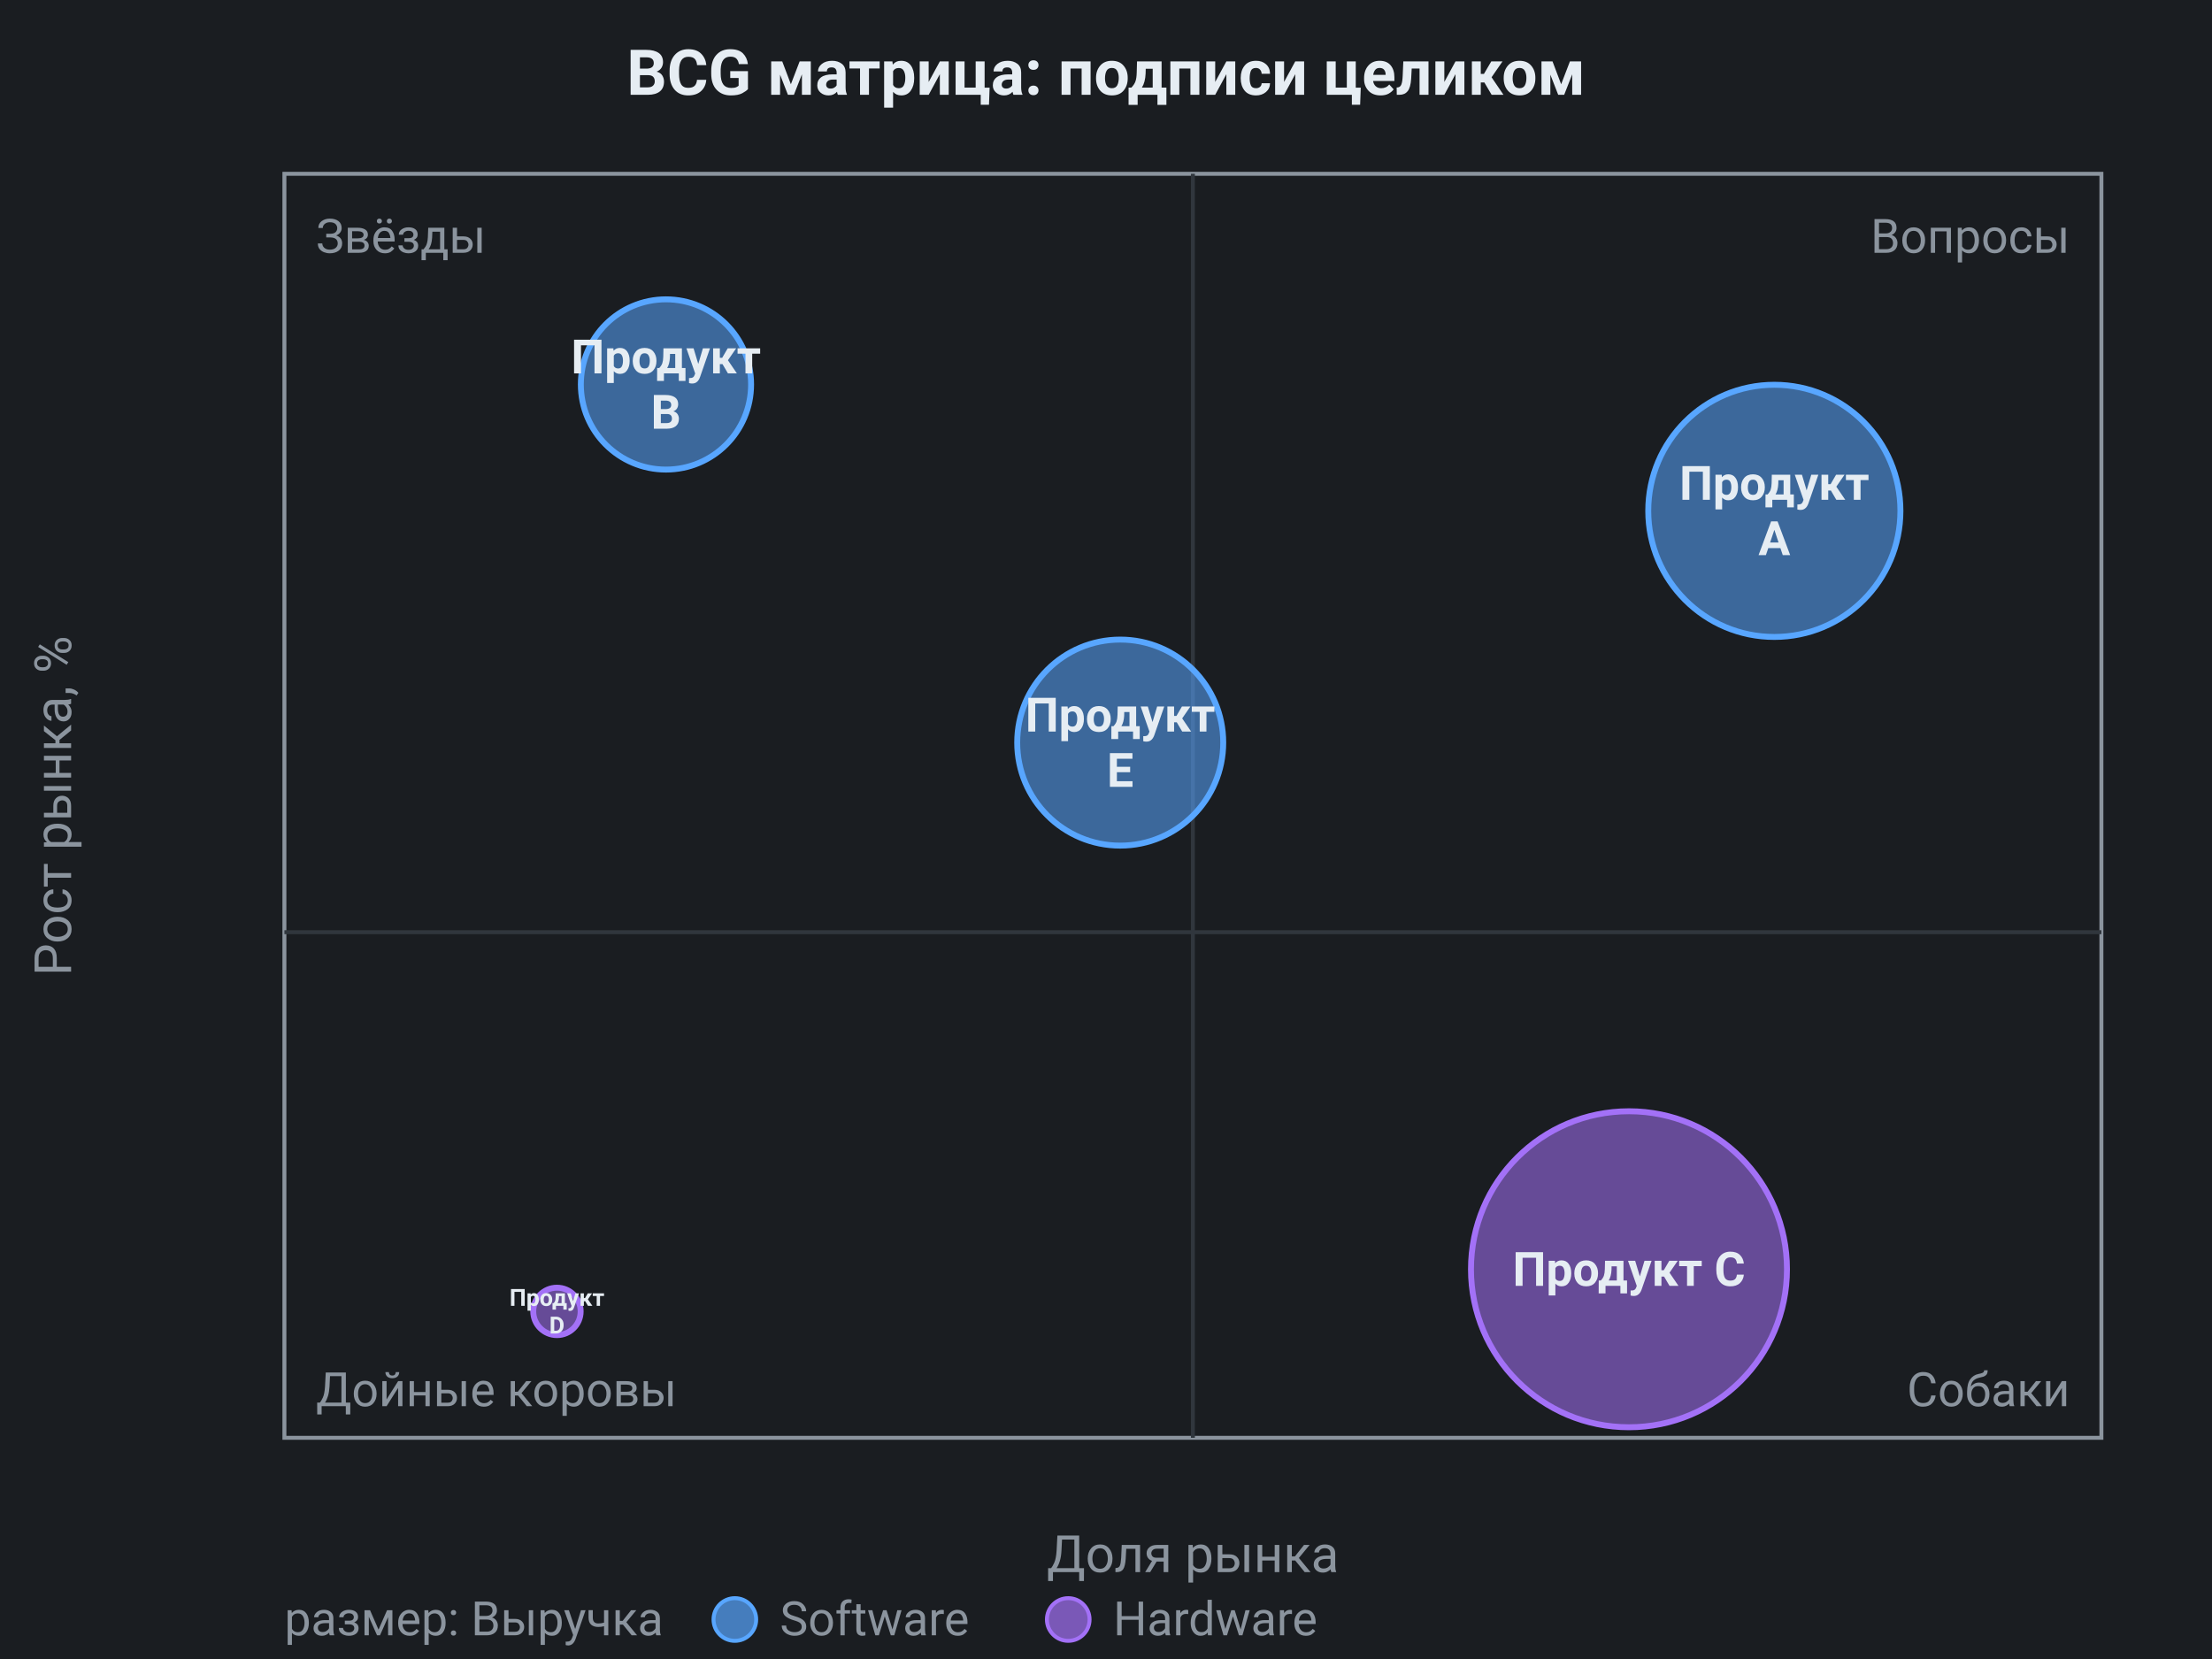
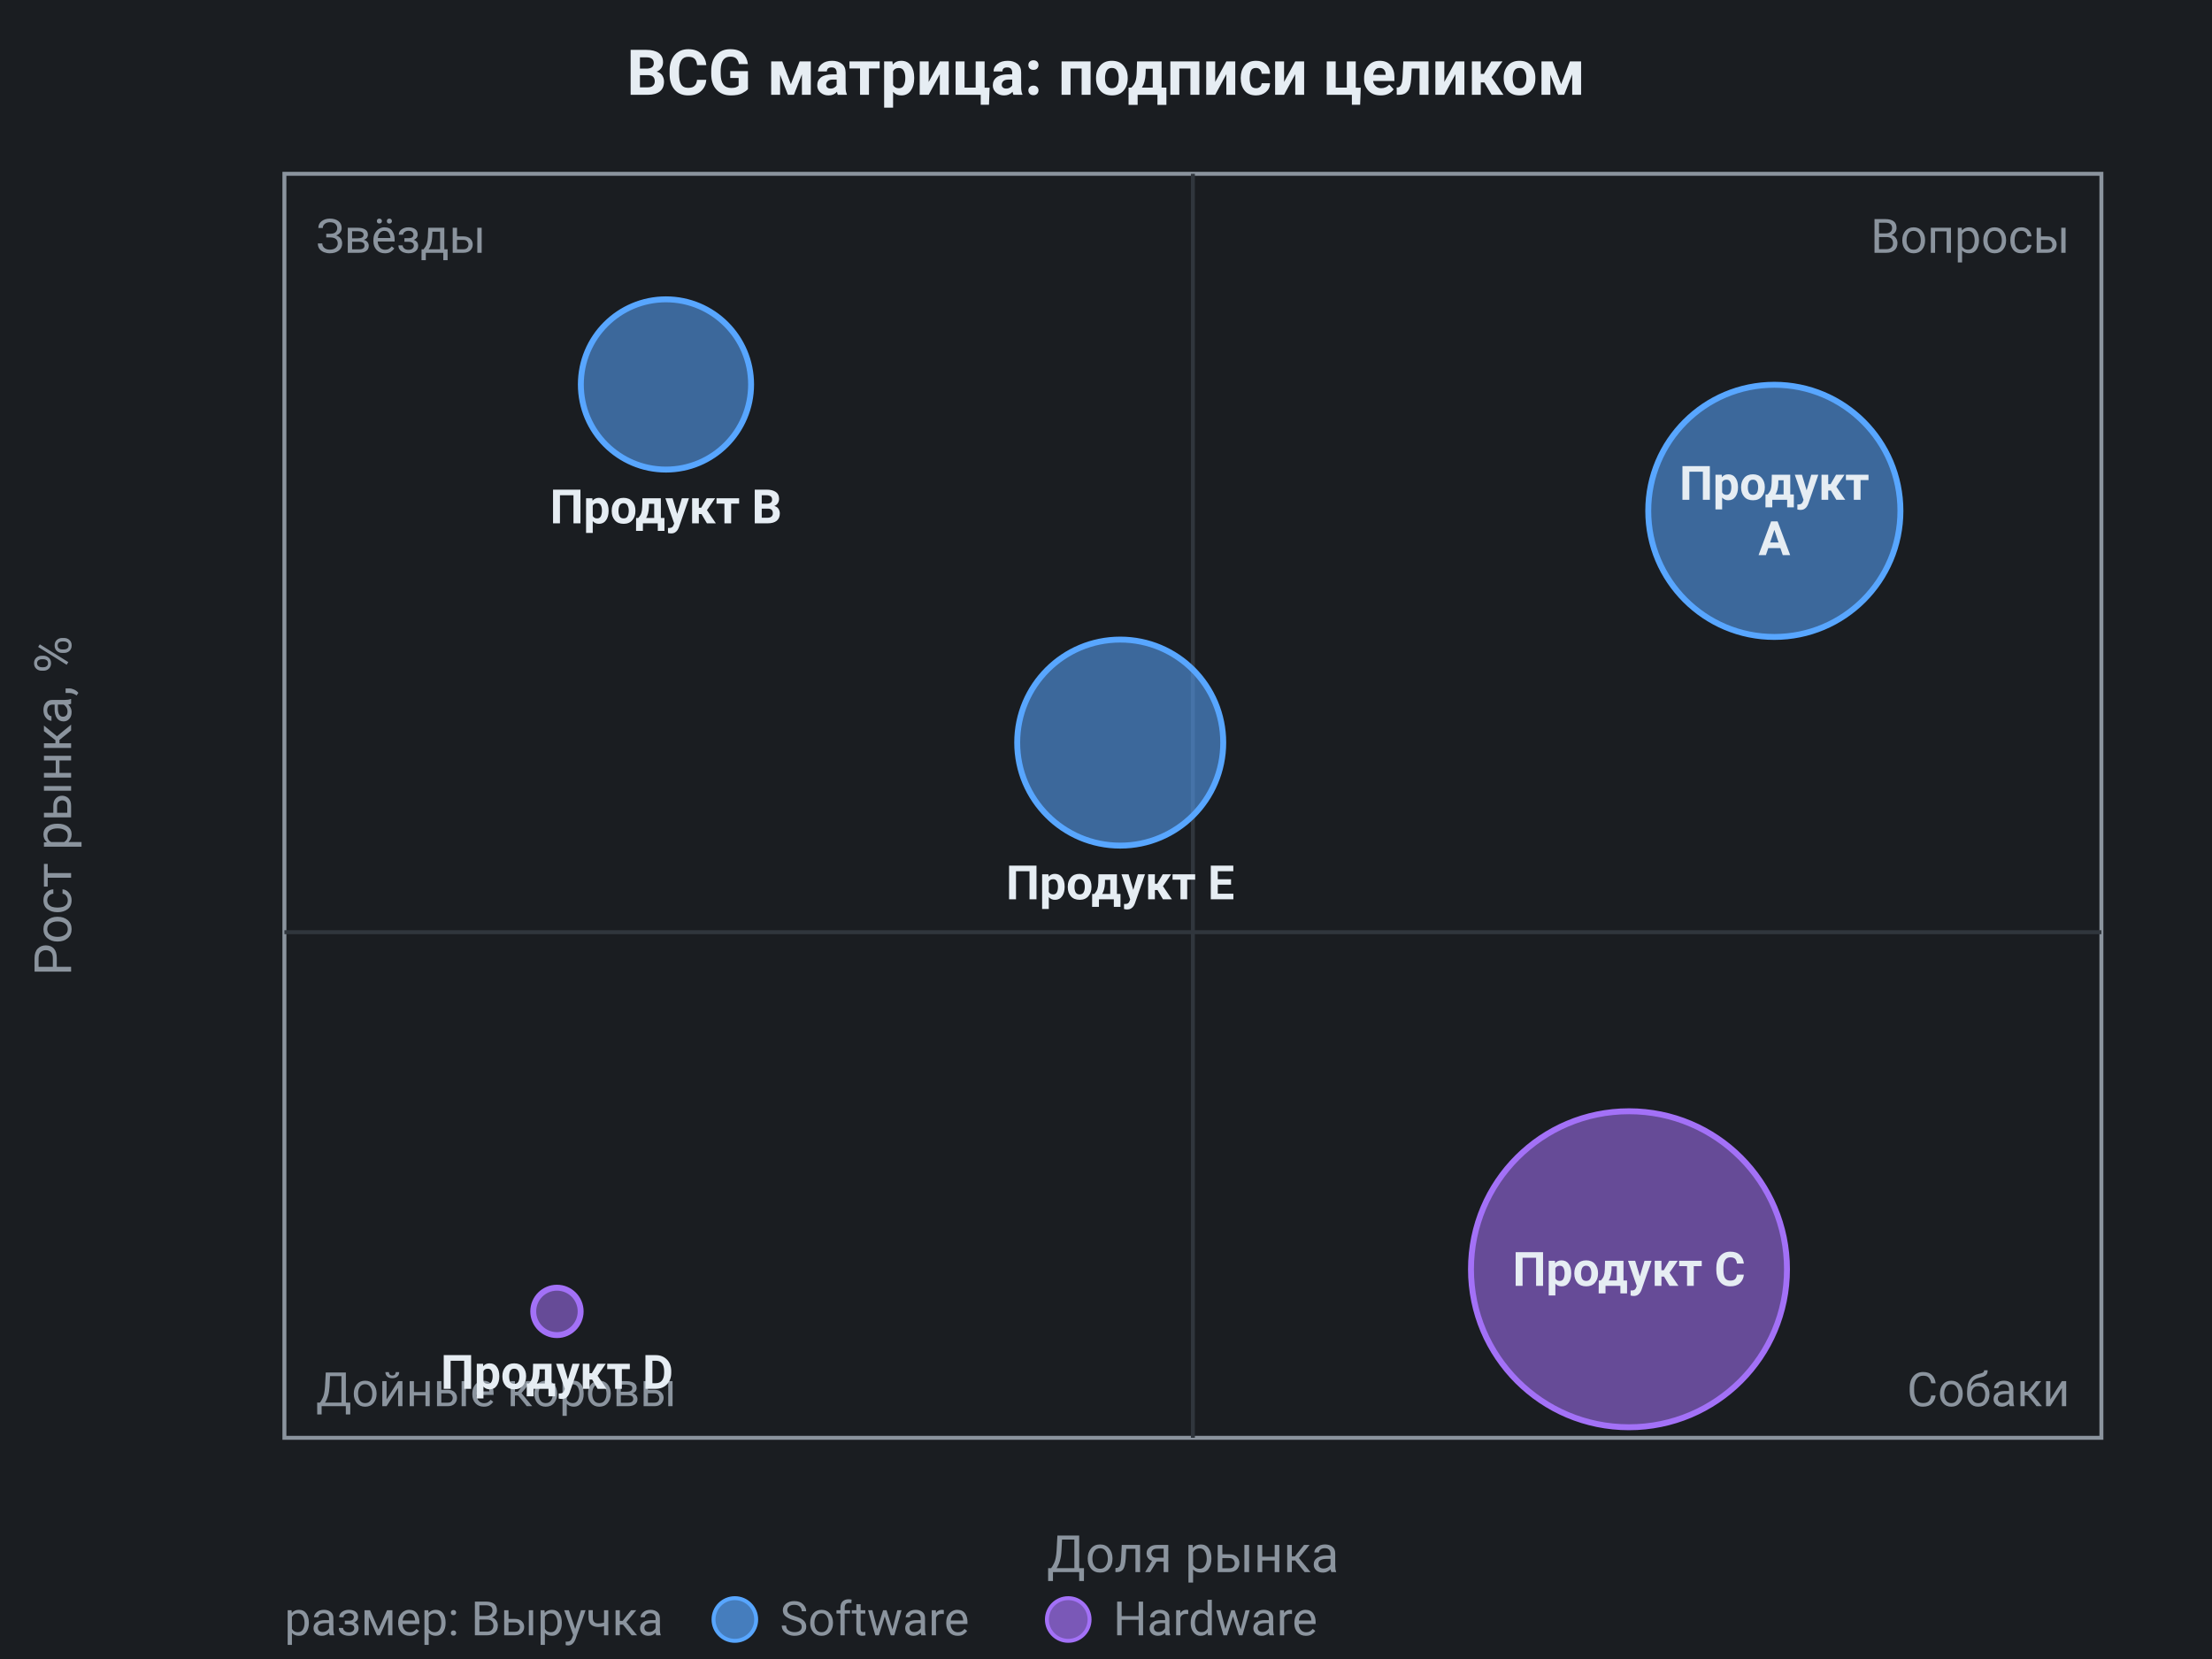
<svg xmlns="http://www.w3.org/2000/svg" viewBox="0 0 560 420" width="560" height="420" role="img" font-family="system-ui, -apple-system, &quot;Segoe UI&quot;, Roboto, sans-serif">
  <rect data-bg="canvas" x="0" y="0" width="560" height="420" fill="#1a1d21" />
  <text x="280" y="24" fill="#e6edf3" font-size="16" text-anchor="middle" font-weight="600">BCG матрица: подписи целиком</text>
  <rect x="72" y="44" width="460" height="320" fill="none" stroke="#8b949e" stroke-width="1" />
  <line x1="302" y1="44" x2="302" y2="364" stroke="#30363d" stroke-width="1" />
  <line x1="72" y1="236" x2="532" y2="236" stroke="#30363d" stroke-width="1" />
  <text x="80" y="64" fill="#8b949e" font-size="12" text-anchor="start">Звёзды</text>
  <text x="524" y="64" fill="#8b949e" font-size="12" text-anchor="end">Вопросы</text>
  <text x="80" y="356" fill="#8b949e" font-size="12" text-anchor="start">Дойные коровы</text>
  <text x="524" y="356" fill="#8b949e" font-size="12" text-anchor="end">Собаки</text>
  <text x="302" y="398" fill="#8b949e" font-size="13" text-anchor="middle">Доля рынка</text>
  <text x="18" y="204" fill="#8b949e" font-size="13" text-anchor="middle" transform="rotate(-90 18 204)">Рост рынка, %</text>
  <circle cx="412.4" cy="321.33" r="40" fill="#a371f7" fill-opacity="0.55" stroke="#a371f7" stroke-width="1.5" />
  <text x="412.4" y="325.53" fill="#e6edf3" font-size="12" text-anchor="middle" font-weight="600">Продукт C</text>
  <circle cx="449.2" cy="129.33" r="31.92" fill="#58a6ff" fill-opacity="0.55" stroke="#58a6ff" stroke-width="1.5" />
  <text x="449.2" y="126.53" fill="#e6edf3" font-size="12" text-anchor="middle" font-weight="600">Продукт</text>
  <text x="449.2" y="140.53" fill="#e6edf3" font-size="12" text-anchor="middle" font-weight="600">A</text>
  <circle cx="283.6" cy="188" r="26.08" fill="#58a6ff" fill-opacity="0.55" stroke="#58a6ff" stroke-width="1.5" />
-   <text x="283.6" y="185.2" fill="#e6edf3" font-size="12" text-anchor="middle" font-weight="600">Продукт</text>
-   <text x="283.6" y="199.2" fill="#e6edf3" font-size="12" text-anchor="middle" font-weight="600">E</text>
+   <text x="283.6" y="227.68" fill="#e6edf3" font-size="12" text-anchor="middle" font-weight="600">Продукт E</text>
  <circle cx="168.6" cy="97.33" r="21.55" fill="#58a6ff" fill-opacity="0.55" stroke="#58a6ff" stroke-width="1.5" />
-   <text x="168.6" y="94.53" fill="#e6edf3" font-size="12" text-anchor="middle" font-weight="600">Продукт</text>
-   <text x="168.6" y="108.53" fill="#e6edf3" font-size="12" text-anchor="middle" font-weight="600">B</text>
+   <text x="168.6" y="132.49" fill="#e6edf3" font-size="12" text-anchor="middle" font-weight="600">Продукт B</text>
  <circle cx="141" cy="332" r="6" fill="#a371f7" fill-opacity="0.55" stroke="#a371f7" stroke-width="1.5" />
-   <text x="141" y="330.6" fill="#e6edf3" font-size="6" text-anchor="middle" font-weight="600">Продукт</text>
-   <text x="141" y="337.6" fill="#e6edf3" font-size="6" text-anchor="middle" font-weight="600">D</text>
+   <text x="141" y="351.6" fill="#e6edf3" font-size="12" text-anchor="middle" font-weight="600">Продукт D</text>
  <text x="72" y="414" fill="#8b949e" font-size="12" text-anchor="start">размер: Выручка</text>
  <circle cx="186.04" cy="410" r="5.4" fill="#58a6ff" fill-opacity="0.7" stroke="#58a6ff" />
  <text x="197.44" y="414" fill="#8b949e" font-size="12" text-anchor="start">Software</text>
  <circle cx="270.44" cy="410" r="5.4" fill="#a371f7" fill-opacity="0.7" stroke="#a371f7" />
  <text x="281.84" y="414" fill="#8b949e" font-size="12" text-anchor="start">Hardware</text>
</svg>
